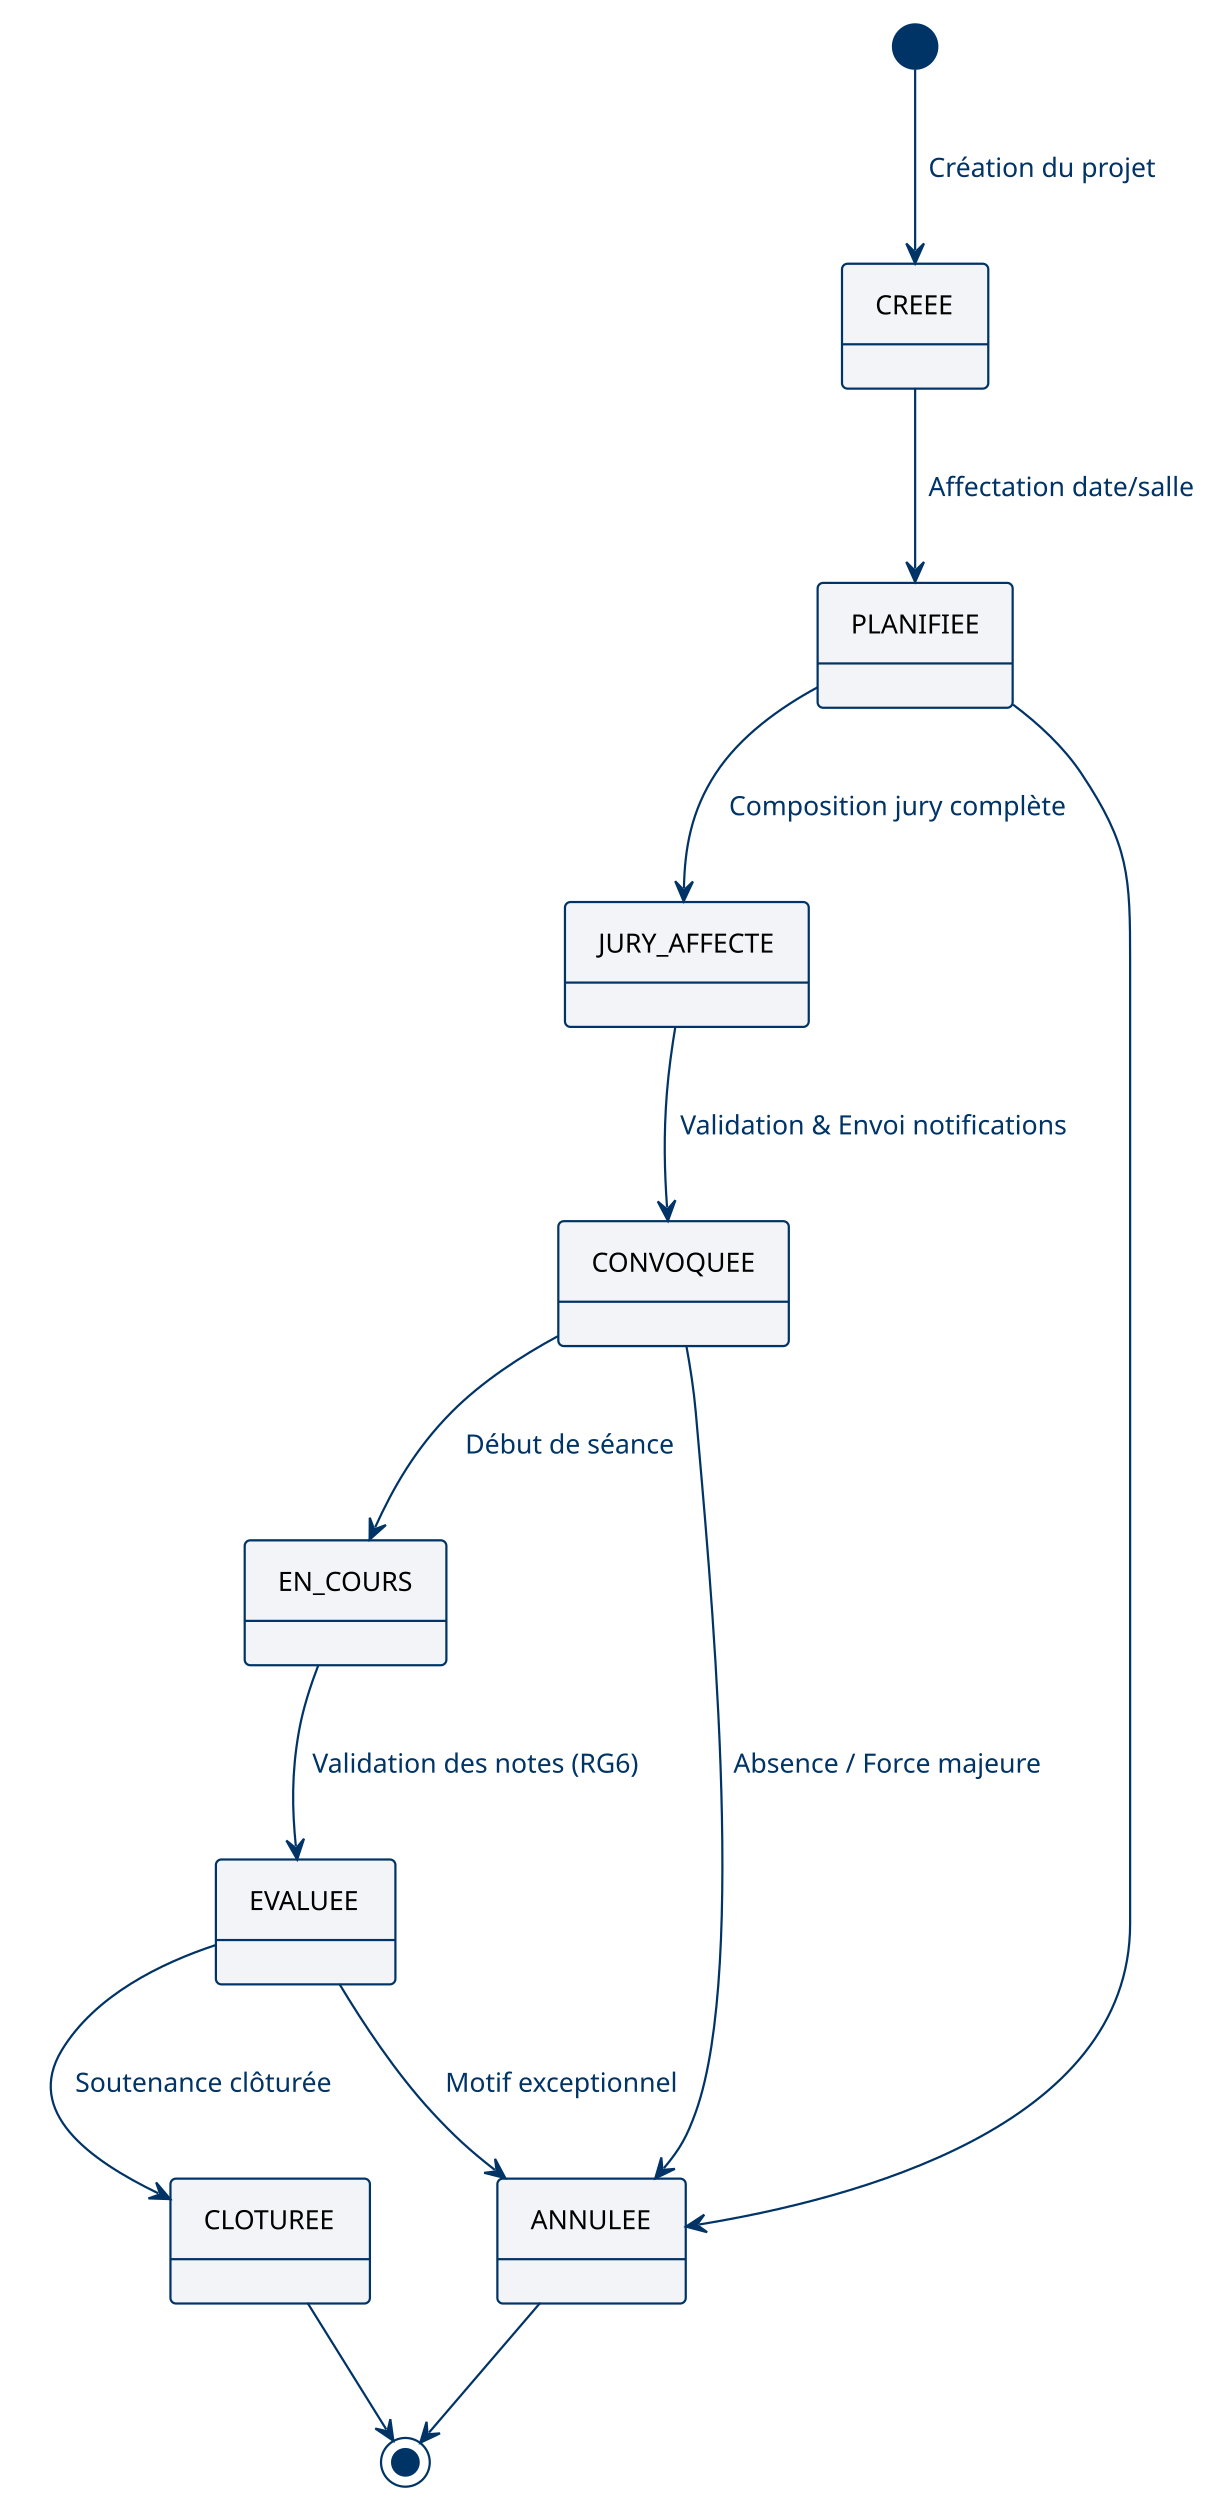
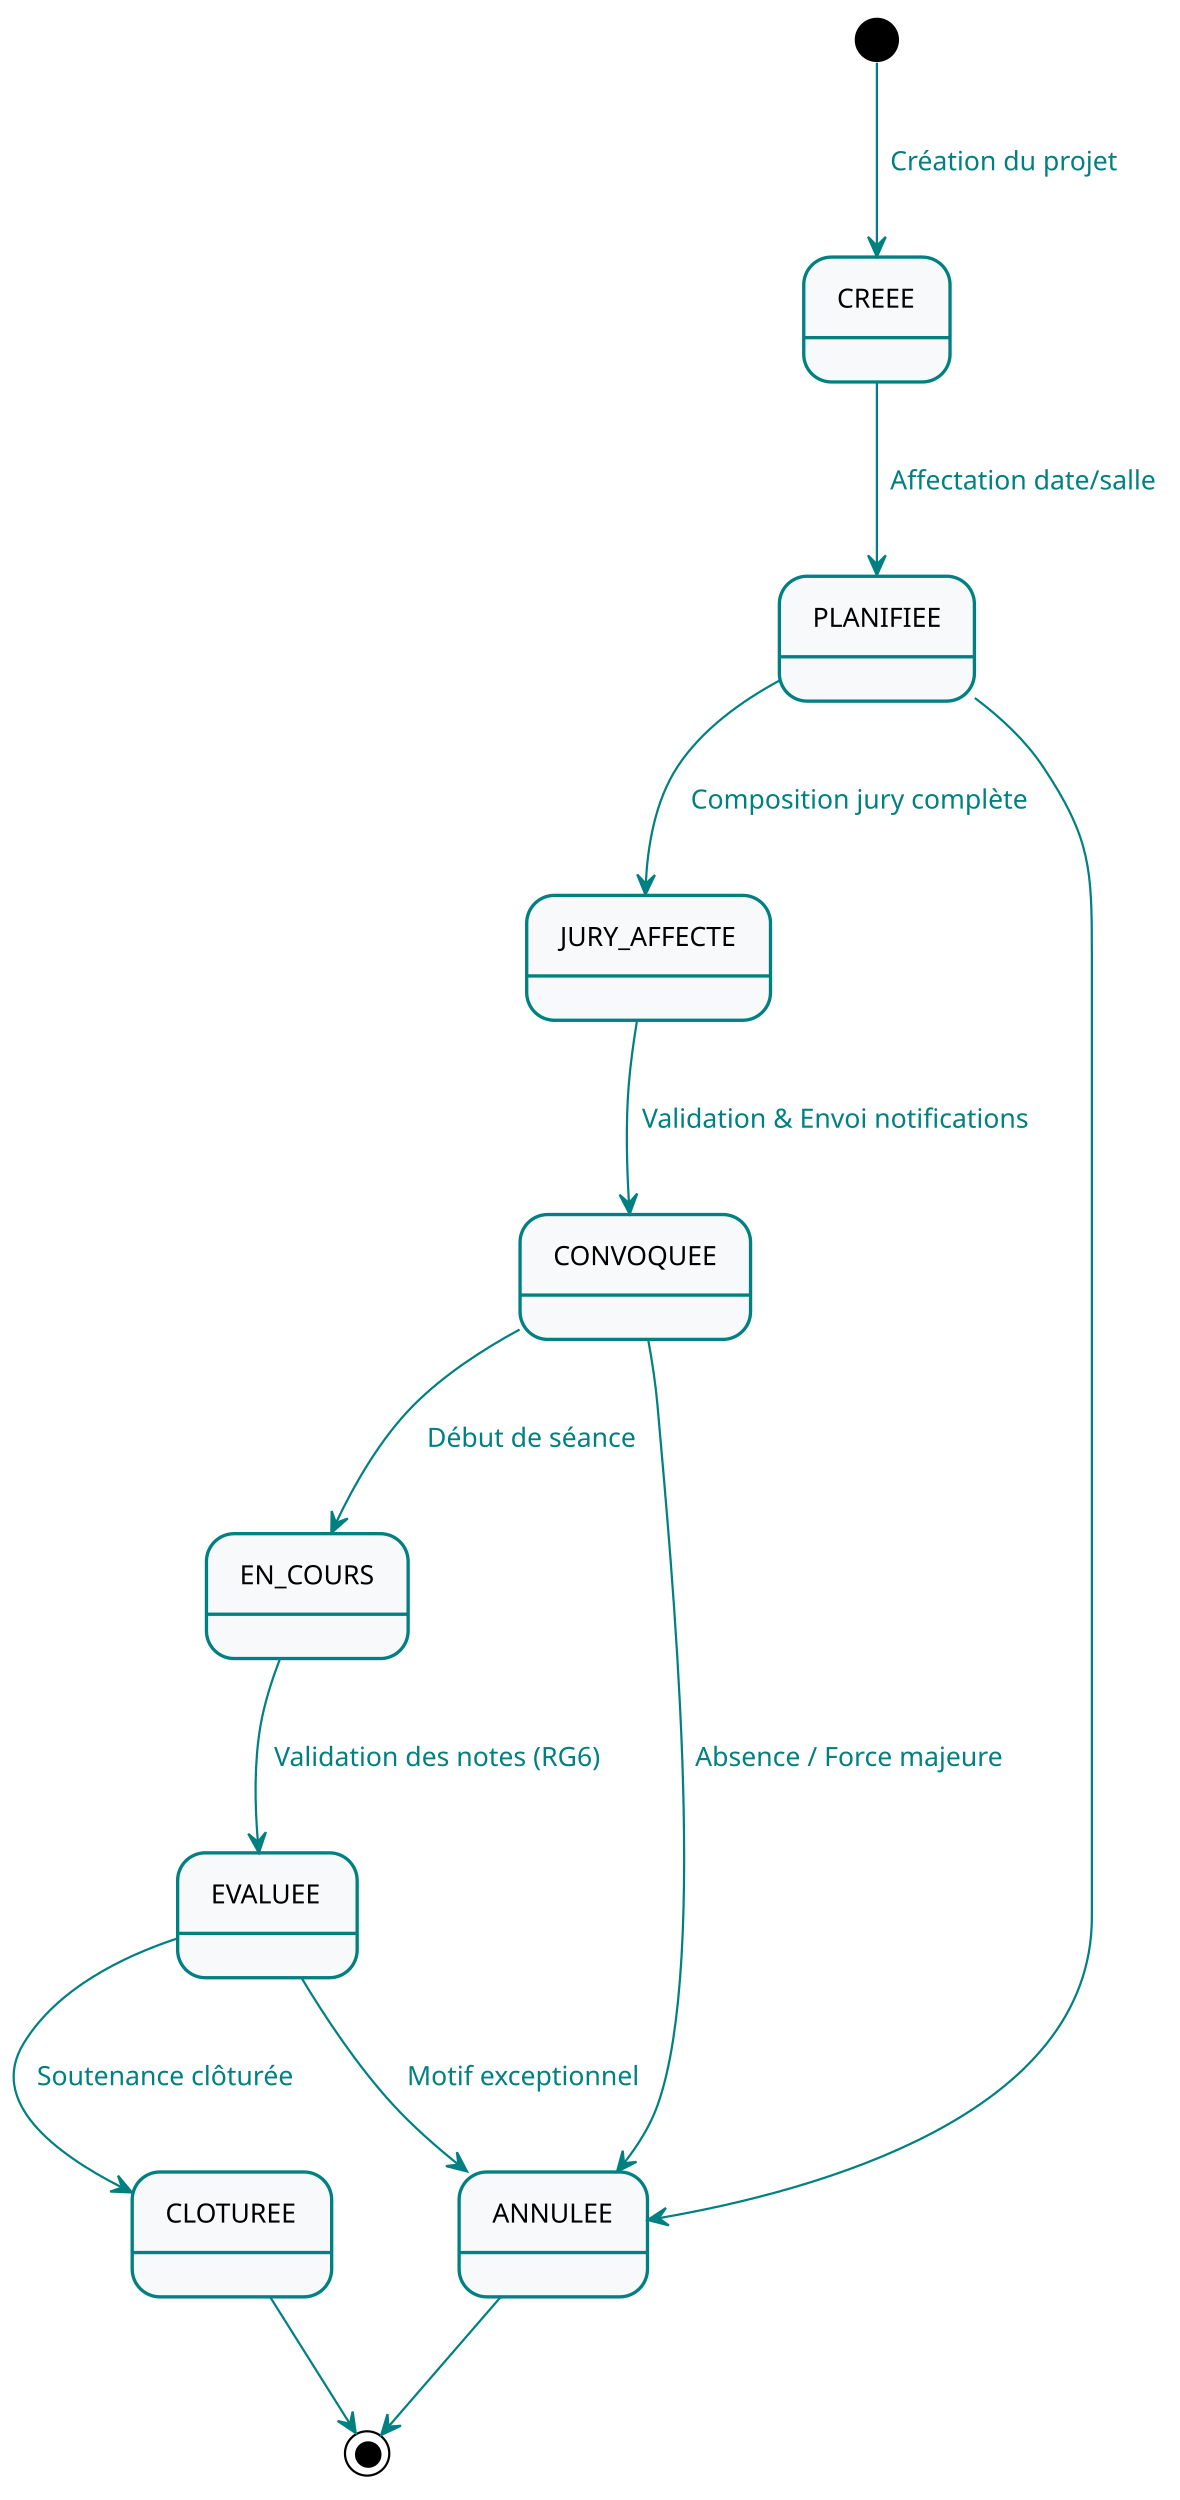
- <svg xmlns="http://www.w3.org/2000/svg" contentStyleType="text/css" height="1128px" preserveAspectRatio="none" style="width:550px;height:1128px;background:#FFFFFF;" version="1.1" viewBox="0 0 550 1128" width="550px" zoomAndPan="magnify">
+ <svg xmlns="http://www.w3.org/2000/svg" contentScriptType="application/ecmascript" contentStyleType="text/css" height="1128px" preserveAspectRatio="none" style="width:532px;height:1128px;" version="1.1" viewBox="0 0 532 1128" width="532px" zoomAndPan="magnify">
  <defs />
  <g>
-     <ellipse cx="412.91" cy="21" fill="#003366" rx="10" ry="10" style="stroke:#003366;stroke-width:1.0;" />
-     <g id="CREEE">
-       <rect fill="#F2F4F7" height="56.344" rx="2.5" ry="2.5" style="stroke:#003366;stroke-width:1.0;" width="66" x="379.91" y="119" />
-       <line style="stroke:#003366;stroke-width:1.0;" x1="379.91" x2="445.91" y1="155.344" y2="155.344" />
-       <text fill="#000000" font-family="sans-serif" font-size="12" lengthAdjust="spacing" textLength="36" x="394.91" y="141.828">CREEE</text>
-     </g>
-     <g id="PLANIFIEE">
-       <rect fill="#F2F4F7" height="56.344" rx="2.5" ry="2.5" style="stroke:#003366;stroke-width:1.0;" width="88" x="368.91" y="263" />
-       <line style="stroke:#003366;stroke-width:1.0;" x1="368.91" x2="456.91" y1="299.344" y2="299.344" />
-       <text fill="#000000" font-family="sans-serif" font-size="12" lengthAdjust="spacing" textLength="58" x="383.91" y="285.828">PLANIFIEE</text>
-     </g>
-     <g id="JURY_AFFECTE">
-       <rect fill="#F2F4F7" height="56.344" rx="2.5" ry="2.5" style="stroke:#003366;stroke-width:1.0;" width="110" x="254.91" y="407" />
-       <line style="stroke:#003366;stroke-width:1.0;" x1="254.91" x2="364.91" y1="443.344" y2="443.344" />
-       <text fill="#000000" font-family="sans-serif" font-size="12" lengthAdjust="spacing" textLength="80" x="269.91" y="429.828">JURY_AFFECTE</text>
-     </g>
-     <g id="CONVOQUEE">
-       <rect fill="#F2F4F7" height="56.344" rx="2.5" ry="2.5" style="stroke:#003366;stroke-width:1.0;" width="104" x="251.91" y="551" />
-       <line style="stroke:#003366;stroke-width:1.0;" x1="251.91" x2="355.91" y1="587.344" y2="587.344" />
-       <text fill="#000000" font-family="sans-serif" font-size="12" lengthAdjust="spacing" textLength="74" x="266.91" y="573.828">CONVOQUEE</text>
-     </g>
-     <g id="EN_COURS">
-       <rect fill="#F2F4F7" height="56.344" rx="2.5" ry="2.5" style="stroke:#003366;stroke-width:1.0;" width="91" x="110.41" y="695" />
-       <line style="stroke:#003366;stroke-width:1.0;" x1="110.41" x2="201.41" y1="731.344" y2="731.344" />
-       <text fill="#000000" font-family="sans-serif" font-size="12" lengthAdjust="spacing" textLength="61" x="125.41" y="717.828">EN_COURS</text>
-     </g>
-     <g id="EVALUEE">
-       <rect fill="#F2F4F7" height="56.344" rx="2.5" ry="2.5" style="stroke:#003366;stroke-width:1.0;" width="81" x="97.41" y="839" />
-       <line style="stroke:#003366;stroke-width:1.0;" x1="97.41" x2="178.41" y1="875.344" y2="875.344" />
-       <text fill="#000000" font-family="sans-serif" font-size="12" lengthAdjust="spacing" textLength="51" x="112.41" y="861.828">EVALUEE</text>
-     </g>
-     <g id="CLOTUREE">
-       <rect fill="#F2F4F7" height="56.344" rx="2.5" ry="2.5" style="stroke:#003366;stroke-width:1.0;" width="90" x="76.91" y="983" />
-       <line style="stroke:#003366;stroke-width:1.0;" x1="76.91" x2="166.91" y1="1019.344" y2="1019.344" />
-       <text fill="#000000" font-family="sans-serif" font-size="12" lengthAdjust="spacing" textLength="60" x="91.91" y="1005.828">CLOTUREE</text>
-     </g>
-     <g id="ANNULEE">
-       <rect fill="#F2F4F7" height="56.344" rx="2.5" ry="2.5" style="stroke:#003366;stroke-width:1.0;" width="85" x="224.41" y="983" />
-       <line style="stroke:#003366;stroke-width:1.0;" x1="224.41" x2="309.41" y1="1019.344" y2="1019.344" />
-       <text fill="#000000" font-family="sans-serif" font-size="12" lengthAdjust="spacing" textLength="55" x="239.41" y="1005.828">ANNULEE</text>
-     </g>
-     <ellipse cx="182.91" cy="1111" fill="none" rx="11" ry="11" style="stroke:#003366;stroke-width:1.0;" />
-     <ellipse cx="182.91" cy="1111" fill="#003366" rx="6" ry="6" style="stroke:#003366;stroke-width:1.0;" />
-     <g id="link_*start*_CREEE">
-       <path d="M412.91,31.32 C412.91,49.68 412.91,85.15 412.91,112.86 " fill="none" id="*start*-to-CREEE" style="stroke:#003366;stroke-width:1.0;" />
-       <polygon fill="#003366" points="412.91,118.86,416.91,109.86,412.91,113.86,408.91,109.86,412.91,118.86" style="stroke:#003366;stroke-width:1.0;" />
-       <text fill="#003366" font-family="sans-serif" font-size="12" lengthAdjust="spacing" textLength="101" x="418.91" y="79.828">Création du projet</text>
-     </g>
-     <g id="link_CREEE_PLANIFIEE">
-       <path d="M412.91,175.04 C412.91,200.15 412.91,231.35 412.91,256.57 " fill="none" id="CREEE-to-PLANIFIEE" style="stroke:#003366;stroke-width:1.0;" />
-       <polygon fill="#003366" points="412.91,262.57,416.91,253.57,412.91,257.57,408.91,253.57,412.91,262.57" style="stroke:#003366;stroke-width:1.0;" />
-       <text fill="#003366" font-family="sans-serif" font-size="12" lengthAdjust="spacing" textLength="119" x="418.91" y="223.828">Affectation date/salle</text>
-     </g>
-     <g id="link_PLANIFIEE_JURY_AFFECTE">
-       <path d="M368.88,310.11 C351.9,319.29 333.95,332.13 322.91,349 C311.81,365.99 308.948,382.921 308.598,400.681 " fill="none" id="PLANIFIEE-to-JURY_AFFECTE" style="stroke:#003366;stroke-width:1.0;" />
-       <polygon fill="#003366" points="308.48,406.68,312.657,397.761,308.579,401.681,304.658,397.603,308.48,406.68" style="stroke:#003366;stroke-width:1.0;" />
-       <text fill="#003366" font-family="sans-serif" font-size="12" lengthAdjust="spacing" textLength="149" x="328.91" y="367.828">Composition jury complète</text>
-     </g>
-     <g id="link_JURY_AFFECTE_CONVOQUEE">
-       <path d="M304.74,463.15 C303.18,472.56 301.68,483.21 300.91,493 C299.4,512.28 299.801,528.105 300.971,544.805 " fill="none" id="JURY_AFFECTE-to-CONVOQUEE" style="stroke:#003366;stroke-width:1.0;" />
-       <polygon fill="#003366" points="301.39,550.79,304.751,541.533,301.041,545.802,296.771,542.092,301.39,550.79" style="stroke:#003366;stroke-width:1.0;" />
-       <text fill="#003366" font-family="sans-serif" font-size="12" lengthAdjust="spacing" textLength="171" x="306.91" y="511.828">Validation &amp; Envoi notifications</text>
-     </g>
-     <g id="link_CONVOQUEE_EN_COURS">
-       <path d="M251.68,602.9 C235.08,611.88 217.52,623.34 203.91,637 C187.53,653.45 177.42,671.177 169.25,689.177 " fill="none" id="CONVOQUEE-to-EN_COURS" style="stroke:#003366;stroke-width:1.0;" />
-       <polygon fill="#003366" points="166.77,694.64,174.132,688.098,168.837,690.087,166.847,684.791,166.77,694.64" style="stroke:#003366;stroke-width:1.0;" />
-       <text fill="#003366" font-family="sans-serif" font-size="12" lengthAdjust="spacing" textLength="94" x="209.91" y="655.828">Début de séance</text>
-     </g>
-     <g id="link_EN_COURS_EVALUEE">
-       <path d="M143.64,751.28 C140.09,760.53 136.69,771.03 134.91,781 C131.49,800.19 131.803,816.22 133.483,833.03 " fill="none" id="EN_COURS-to-EVALUEE" style="stroke:#003366;stroke-width:1.0;" />
-       <polygon fill="#003366" points="134.08,839,137.165,829.647,133.583,834.025,129.205,830.442,134.08,839" style="stroke:#003366;stroke-width:1.0;" />
-       <text fill="#003366" font-family="sans-serif" font-size="12" lengthAdjust="spacing" textLength="146" x="140.91" y="799.828">Validation des notes (RG6)</text>
-     </g>
-     <g id="link_EVALUEE_CLOTUREE">
-       <path d="M97.26,877.63 C72.55,885.8 42.95,900.28 27.91,925 C11,952.82 39.659,974.267 71.409,989.627 " fill="none" id="EVALUEE-to-CLOTUREE" style="stroke:#003366;stroke-width:1.0;" />
-       <polygon fill="#003366" points="76.81,992.24,70.45,984.72,72.309,990.062,66.966,991.921,76.81,992.24" style="stroke:#003366;stroke-width:1.0;" />
-       <text fill="#003366" font-family="sans-serif" font-size="12" lengthAdjust="spacing" textLength="115" x="33.91" y="943.828">Soutenance clôturée</text>
-     </g>
-     <g id="link_EVALUEE_ANNULEE">
-       <path d="M153.17,895.21 C163.68,912.71 178.64,935.38 194.91,953 C204.76,963.66 211.971,970.248 223.281,979.078 " fill="none" id="EVALUEE-to-ANNULEE" style="stroke:#003366;stroke-width:1.0;" />
-       <polygon fill="#003366" points="228.01,982.77,223.377,974.079,224.069,979.693,218.454,980.384,228.01,982.77" style="stroke:#003366;stroke-width:1.0;" />
-       <text fill="#003366" font-family="sans-serif" font-size="12" lengthAdjust="spacing" textLength="103" x="200.91" y="943.828">Motif exceptionnel</text>
-     </g>
-     <g id="link_CONVOQUEE_ANNULEE">
-       <path d="M309.66,607.13 C311.4,616.54 313.06,627.19 313.91,637 C320,706.96 337.65,886.91 313.91,953 C310.01,963.86 306.922,969.547 299.522,978.307 " fill="none" id="CONVOQUEE-to-ANNULEE" style="stroke:#003366;stroke-width:1.0;" />
-       <polygon fill="#003366" points="295.65,982.89,304.514,978.596,298.877,979.07,298.402,973.433,295.65,982.89" style="stroke:#003366;stroke-width:1.0;" />
-       <text fill="#003366" font-family="sans-serif" font-size="12" lengthAdjust="spacing" textLength="139" x="330.91" y="799.828">Absence / Force majeure</text>
-     </g>
-     <g id="link_PLANIFIEE_ANNULEE">
-       <path d="M457.12,317.94 C468.59,326.54 479.94,337.02 487.91,349 C509.53,381.49 509.91,394.98 509.91,434 C509.91,434 509.91,434 509.91,868 C509.91,959.74 385.132,992.324 315.442,1003.694 " fill="none" id="PLANIFIEE-to-ANNULEE" style="stroke:#003366;stroke-width:1.0;" />
-       <polygon fill="#003366" points="309.52,1004.66,319.047,1007.159,314.455,1003.855,317.759,999.263,309.52,1004.66" style="stroke:#003366;stroke-width:1.0;" />
-     </g>
-     <g id="link_ANNULEE_*end*">
-       <path d="M243.74,1039.04 C225.48,1060.34 205.147,1084.076 193.547,1097.596 " fill="none" id="ANNULEE-to-*end*" style="stroke:#003366;stroke-width:1.0;" />
-       <polygon fill="#003366" points="189.64,1102.15,198.536,1097.924,192.896,1098.355,192.465,1092.715,189.64,1102.15" style="stroke:#003366;stroke-width:1.0;" />
-     </g>
-     <g id="link_CLOTUREE_*end*">
-       <path d="M138.74,1039.04 C151.72,1059.89 165.69,1082.326 174.31,1096.176 " fill="none" id="CLOTUREE-to-*end*" style="stroke:#003366;stroke-width:1.0;" />
-       <polygon fill="#003366" points="177.48,1101.27,176.12,1091.515,174.838,1097.025,169.328,1095.743,177.48,1101.27" style="stroke:#003366;stroke-width:1.0;" />
-     </g>
+     <ellipse cx="395.65" cy="18" fill="#000000" rx="10" ry="10" style="stroke: none; stroke-width: 1.0;" />
+     <rect fill="#F8F9FA" height="56.344" rx="12.5" ry="12.5" style="stroke: #008080; stroke-width: 1.5;" width="66" x="362.65" y="116" />
+     <line style="stroke: #008080; stroke-width: 1.5;" x1="362.65" x2="428.65" y1="152.344" y2="152.344" />
+     <text fill="#000000" font-family="sans-serif" font-size="12" lengthAdjust="spacingAndGlyphs" textLength="36" x="377.65" y="138.828">CREEE</text>
+     <rect fill="#F8F9FA" height="56.344" rx="12.5" ry="12.5" style="stroke: #008080; stroke-width: 1.5;" width="88" x="351.65" y="260" />
+     <line style="stroke: #008080; stroke-width: 1.5;" x1="351.65" x2="439.65" y1="296.344" y2="296.344" />
+     <text fill="#000000" font-family="sans-serif" font-size="12" lengthAdjust="spacingAndGlyphs" textLength="58" x="366.65" y="282.828">PLANIFIEE</text>
+     <rect fill="#F8F9FA" height="56.344" rx="12.5" ry="12.5" style="stroke: #008080; stroke-width: 1.5;" width="110" x="237.65" y="404" />
+     <line style="stroke: #008080; stroke-width: 1.5;" x1="237.65" x2="347.65" y1="440.344" y2="440.344" />
+     <text fill="#000000" font-family="sans-serif" font-size="12" lengthAdjust="spacingAndGlyphs" textLength="80" x="252.65" y="426.828">JURY_AFFECTE</text>
+     <rect fill="#F8F9FA" height="56.344" rx="12.5" ry="12.5" style="stroke: #008080; stroke-width: 1.5;" width="104" x="234.65" y="548" />
+     <line style="stroke: #008080; stroke-width: 1.5;" x1="234.65" x2="338.65" y1="584.344" y2="584.344" />
+     <text fill="#000000" font-family="sans-serif" font-size="12" lengthAdjust="spacingAndGlyphs" textLength="74" x="249.65" y="570.828">CONVOQUEE</text>
+     <rect fill="#F8F9FA" height="56.344" rx="12.5" ry="12.5" style="stroke: #008080; stroke-width: 1.5;" width="91" x="93.15" y="692" />
+     <line style="stroke: #008080; stroke-width: 1.5;" x1="93.15" x2="184.15" y1="728.344" y2="728.344" />
+     <text fill="#000000" font-family="sans-serif" font-size="12" lengthAdjust="spacingAndGlyphs" textLength="61" x="108.15" y="714.828">EN_COURS</text>
+     <rect fill="#F8F9FA" height="56.344" rx="12.5" ry="12.5" style="stroke: #008080; stroke-width: 1.5;" width="81" x="80.15" y="836" />
+     <line style="stroke: #008080; stroke-width: 1.5;" x1="80.15" x2="161.15" y1="872.344" y2="872.344" />
+     <text fill="#000000" font-family="sans-serif" font-size="12" lengthAdjust="spacingAndGlyphs" textLength="51" x="95.15" y="858.828">EVALUEE</text>
+     <rect fill="#F8F9FA" height="56.344" rx="12.5" ry="12.5" style="stroke: #008080; stroke-width: 1.5;" width="90" x="59.65" y="980" />
+     <line style="stroke: #008080; stroke-width: 1.5;" x1="59.65" x2="149.65" y1="1016.344" y2="1016.344" />
+     <text fill="#000000" font-family="sans-serif" font-size="12" lengthAdjust="spacingAndGlyphs" textLength="60" x="74.65" y="1002.828">CLOTUREE</text>
+     <rect fill="#F8F9FA" height="56.344" rx="12.5" ry="12.5" style="stroke: #008080; stroke-width: 1.5;" width="85" x="207.15" y="980" />
+     <line style="stroke: #008080; stroke-width: 1.5;" x1="207.15" x2="292.15" y1="1016.344" y2="1016.344" />
+     <text fill="#000000" font-family="sans-serif" font-size="12" lengthAdjust="spacingAndGlyphs" textLength="55" x="222.15" y="1002.828">ANNULEE</text>
+     <ellipse cx="165.65" cy="1107" fill="none" rx="10" ry="10" style="stroke: #000000; stroke-width: 1.0;" />
+     <ellipse cx="166.15" cy="1107.5" fill="#000000" rx="6" ry="6" style="stroke: none; stroke-width: 1.0;" />
+     <path d="M395.65,28.32 C395.65,45.61 395.65,83.37 395.65,110.86 " fill="none" id="*start-&gt;CREEE" style="stroke: #008080; stroke-width: 1.0;" />
+     <polygon fill="#008080" points="395.65,115.86,399.65,106.86,395.65,110.86,391.65,106.86,395.65,115.86" style="stroke: #008080; stroke-width: 1.0;" />
+     <text fill="#008080" font-family="sans-serif" font-size="12" lengthAdjust="spacingAndGlyphs" textLength="101" x="401.65" y="76.828">Création du projet</text>
+     <path d="M395.65,172.04 C395.65,195.48 395.65,229.46 395.65,254.4 " fill="none" id="CREEE-&gt;PLANIFIEE" style="stroke: #008080; stroke-width: 1.0;" />
+     <polygon fill="#008080" points="395.65,259.57,399.65,250.57,395.65,254.57,391.65,250.57,395.65,259.57" style="stroke: #008080; stroke-width: 1.0;" />
+     <text fill="#008080" font-family="sans-serif" font-size="12" lengthAdjust="spacingAndGlyphs" textLength="119" x="401.65" y="220.828">Affectation date/salle</text>
+     <path d="M351.62,307.11 C334.64,316.29 316.68,329.13 305.65,346 C295.58,361.4 292.2,381.67 291.39,398.56 " fill="none" id="PLANIFIEE-&gt;JURY_AFFECTE" style="stroke: #008080; stroke-width: 1.0;" />
+     <polygon fill="#008080" points="291.22,403.68,295.501,394.81,291.377,398.683,287.505,394.559,291.22,403.68" style="stroke: #008080; stroke-width: 1.0;" />
+     <text fill="#008080" font-family="sans-serif" font-size="12" lengthAdjust="spacingAndGlyphs" textLength="149" x="311.65" y="364.828">Composition jury complète</text>
+     <path d="M287.48,460.15 C285.92,469.56 284.42,480.21 283.65,490 C282.29,507.33 282.82,526.69 283.78,542.55 " fill="none" id="JURY_AFFECTE-&gt;CONVOQUEE" style="stroke: #008080; stroke-width: 1.0;" />
+     <polygon fill="#008080" points="284.12,547.79,287.519,538.546,283.791,542.801,279.537,539.072,284.12,547.79" style="stroke: #008080; stroke-width: 1.0;" />
+     <text fill="#008080" font-family="sans-serif" font-size="12" lengthAdjust="spacingAndGlyphs" textLength="171" x="289.65" y="508.828">Validation &amp; Envoi notifications</text>
+     <path d="M234.42,599.9 C217.82,608.88 200.26,620.34 186.65,634 C171.68,649.04 159.87,669.7 151.71,686.89 " fill="none" id="CONVOQUEE-&gt;EN_COURS" style="stroke: #008080; stroke-width: 1.0;" />
+     <polygon fill="#008080" points="149.5,691.64,156.907,685.149,151.598,687.101,149.646,681.792,149.5,691.64" style="stroke: #008080; stroke-width: 1.0;" />
+     <text fill="#008080" font-family="sans-serif" font-size="12" lengthAdjust="spacingAndGlyphs" textLength="94" x="192.65" y="652.828">Début de séance</text>
+     <path d="M126.38,748.28 C122.83,757.53 119.43,768.03 117.65,778 C114.58,795.24 114.99,814.75 116.33,830.72 " fill="none" id="EN_COURS-&gt;EVALUEE" style="stroke: #008080; stroke-width: 1.0;" />
+     <polygon fill="#008080" points="116.81,836,119.972,826.672,116.353,831.021,112.005,827.403,116.81,836" style="stroke: #008080; stroke-width: 1.0;" />
+     <text fill="#008080" font-family="sans-serif" font-size="12" lengthAdjust="spacingAndGlyphs" textLength="146" x="123.65" y="796.828">Validation des notes (RG6)</text>
+     <path d="M79.99,874.63 C55.28,882.8 25.68,897.28 10.65,922 C-5.41,948.41 24.47,971.43 54.7,986.83 " fill="none" id="EVALUEE-&gt;CLOTUREE" style="stroke: #008080; stroke-width: 1.0;" />
+     <polygon fill="#008080" points="59.54,989.24,53.25,981.662,55.059,987.021,49.7,988.831,59.54,989.24" style="stroke: #008080; stroke-width: 1.0;" />
+     <text fill="#008080" font-family="sans-serif" font-size="12" lengthAdjust="spacingAndGlyphs" textLength="115" x="16.65" y="940.828">Soutenance clôturée</text>
+     <path d="M135.91,892.21 C146.41,909.71 161.37,932.38 177.65,950 C186.34,959.41 196.67,968.52 206.75,976.6 " fill="none" id="EVALUEE-&gt;ANNULEE" style="stroke: #008080; stroke-width: 1.0;" />
+     <polygon fill="#008080" points="210.75,979.77,206.163,971.055,206.825,976.673,201.207,977.335,210.75,979.77" style="stroke: #008080; stroke-width: 1.0;" />
+     <text fill="#008080" font-family="sans-serif" font-size="12" lengthAdjust="spacingAndGlyphs" textLength="103" x="183.65" y="940.828">Motif exceptionnel</text>
+     <path d="M292.4,604.13 C294.13,613.54 295.8,624.19 296.65,634 C302.74,703.96 320.39,883.91 296.65,950 C293.36,959.17 287.89,967.91 281.81,975.68 " fill="none" id="CONVOQUEE-&gt;ANNULEE" style="stroke: #008080; stroke-width: 1.0;" />
+     <polygon fill="#008080" points="278.39,979.89,287.178,975.443,281.55,976.015,280.978,970.387,278.39,979.89" style="stroke: #008080; stroke-width: 1.0;" />
+     <text fill="#008080" font-family="sans-serif" font-size="12" lengthAdjust="spacingAndGlyphs" textLength="139" x="313.65" y="796.828">Absence / Force majeure</text>
+     <path d="M439.86,314.94 C451.33,323.54 462.68,334.02 470.65,346 C492.27,378.49 492.65,391.98 492.65,431 C492.65,431 492.65,431 492.65,865 C492.65,954.59 368,988.69 297.26,1000.83 " fill="none" id="PLANIFIEE-&gt;ANNULEE" style="stroke: #008080; stroke-width: 1.0;" />
+     <polygon fill="#008080" points="292.26,1001.66,301.797,1004.117,297.191,1000.833,300.475,996.227,292.26,1001.66" style="stroke: #008080; stroke-width: 1.0;" />
+     <path d="M226.25,1036.02 C209.54,1055.32 187.89,1080.32 175.51,1094.62 " fill="none" id="ANNULEE-&gt;*end" style="stroke: #008080; stroke-width: 1.0;" />
+     <polygon fill="#008080" points="171.98,1098.69,180.891,1094.496,175.249,1094.907,174.838,1089.265,171.98,1098.69" style="stroke: #008080; stroke-width: 1.0;" />
+     <path d="M121.64,1036.02 C133.43,1054.76 148.58,1078.85 157.68,1093.32 " fill="none" id="CLOTUREE-&gt;*end" style="stroke: #008080; stroke-width: 1.0;" />
+     <polygon fill="#008080" points="160.52,1097.84,159.118,1088.091,157.86,1093.606,152.345,1092.348,160.52,1097.84" style="stroke: #008080; stroke-width: 1.0;" />
  </g>
</svg>
